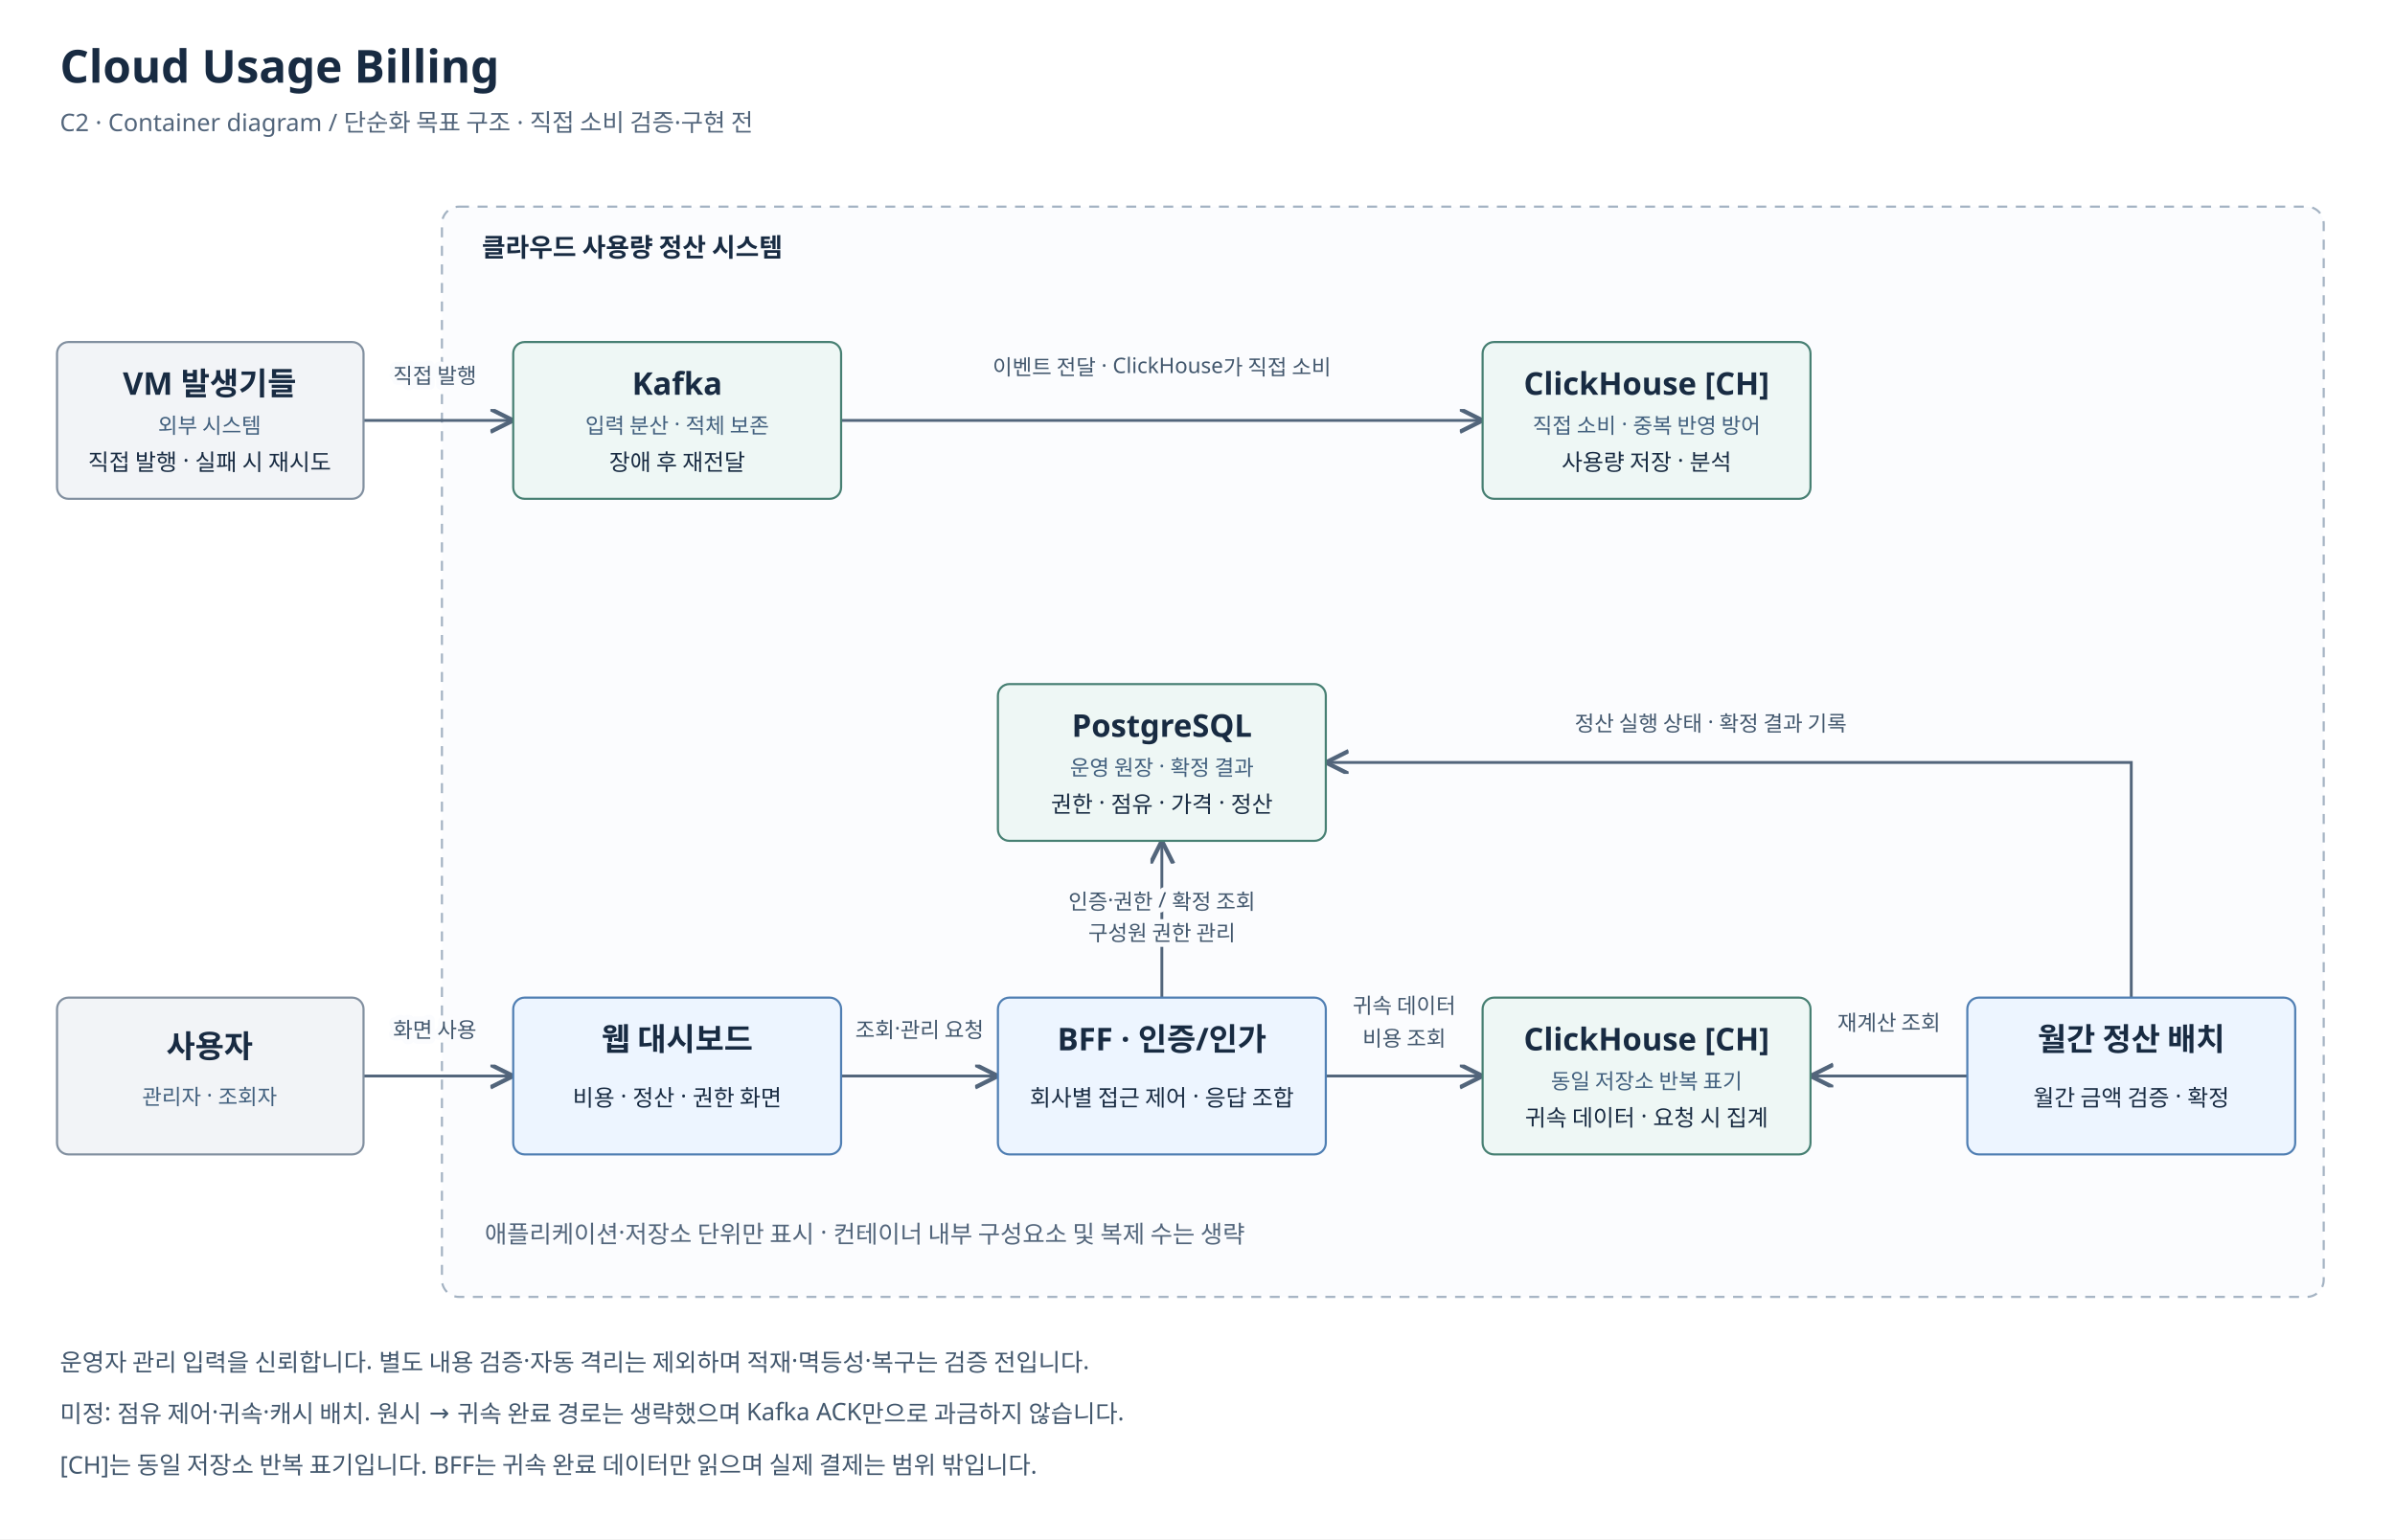
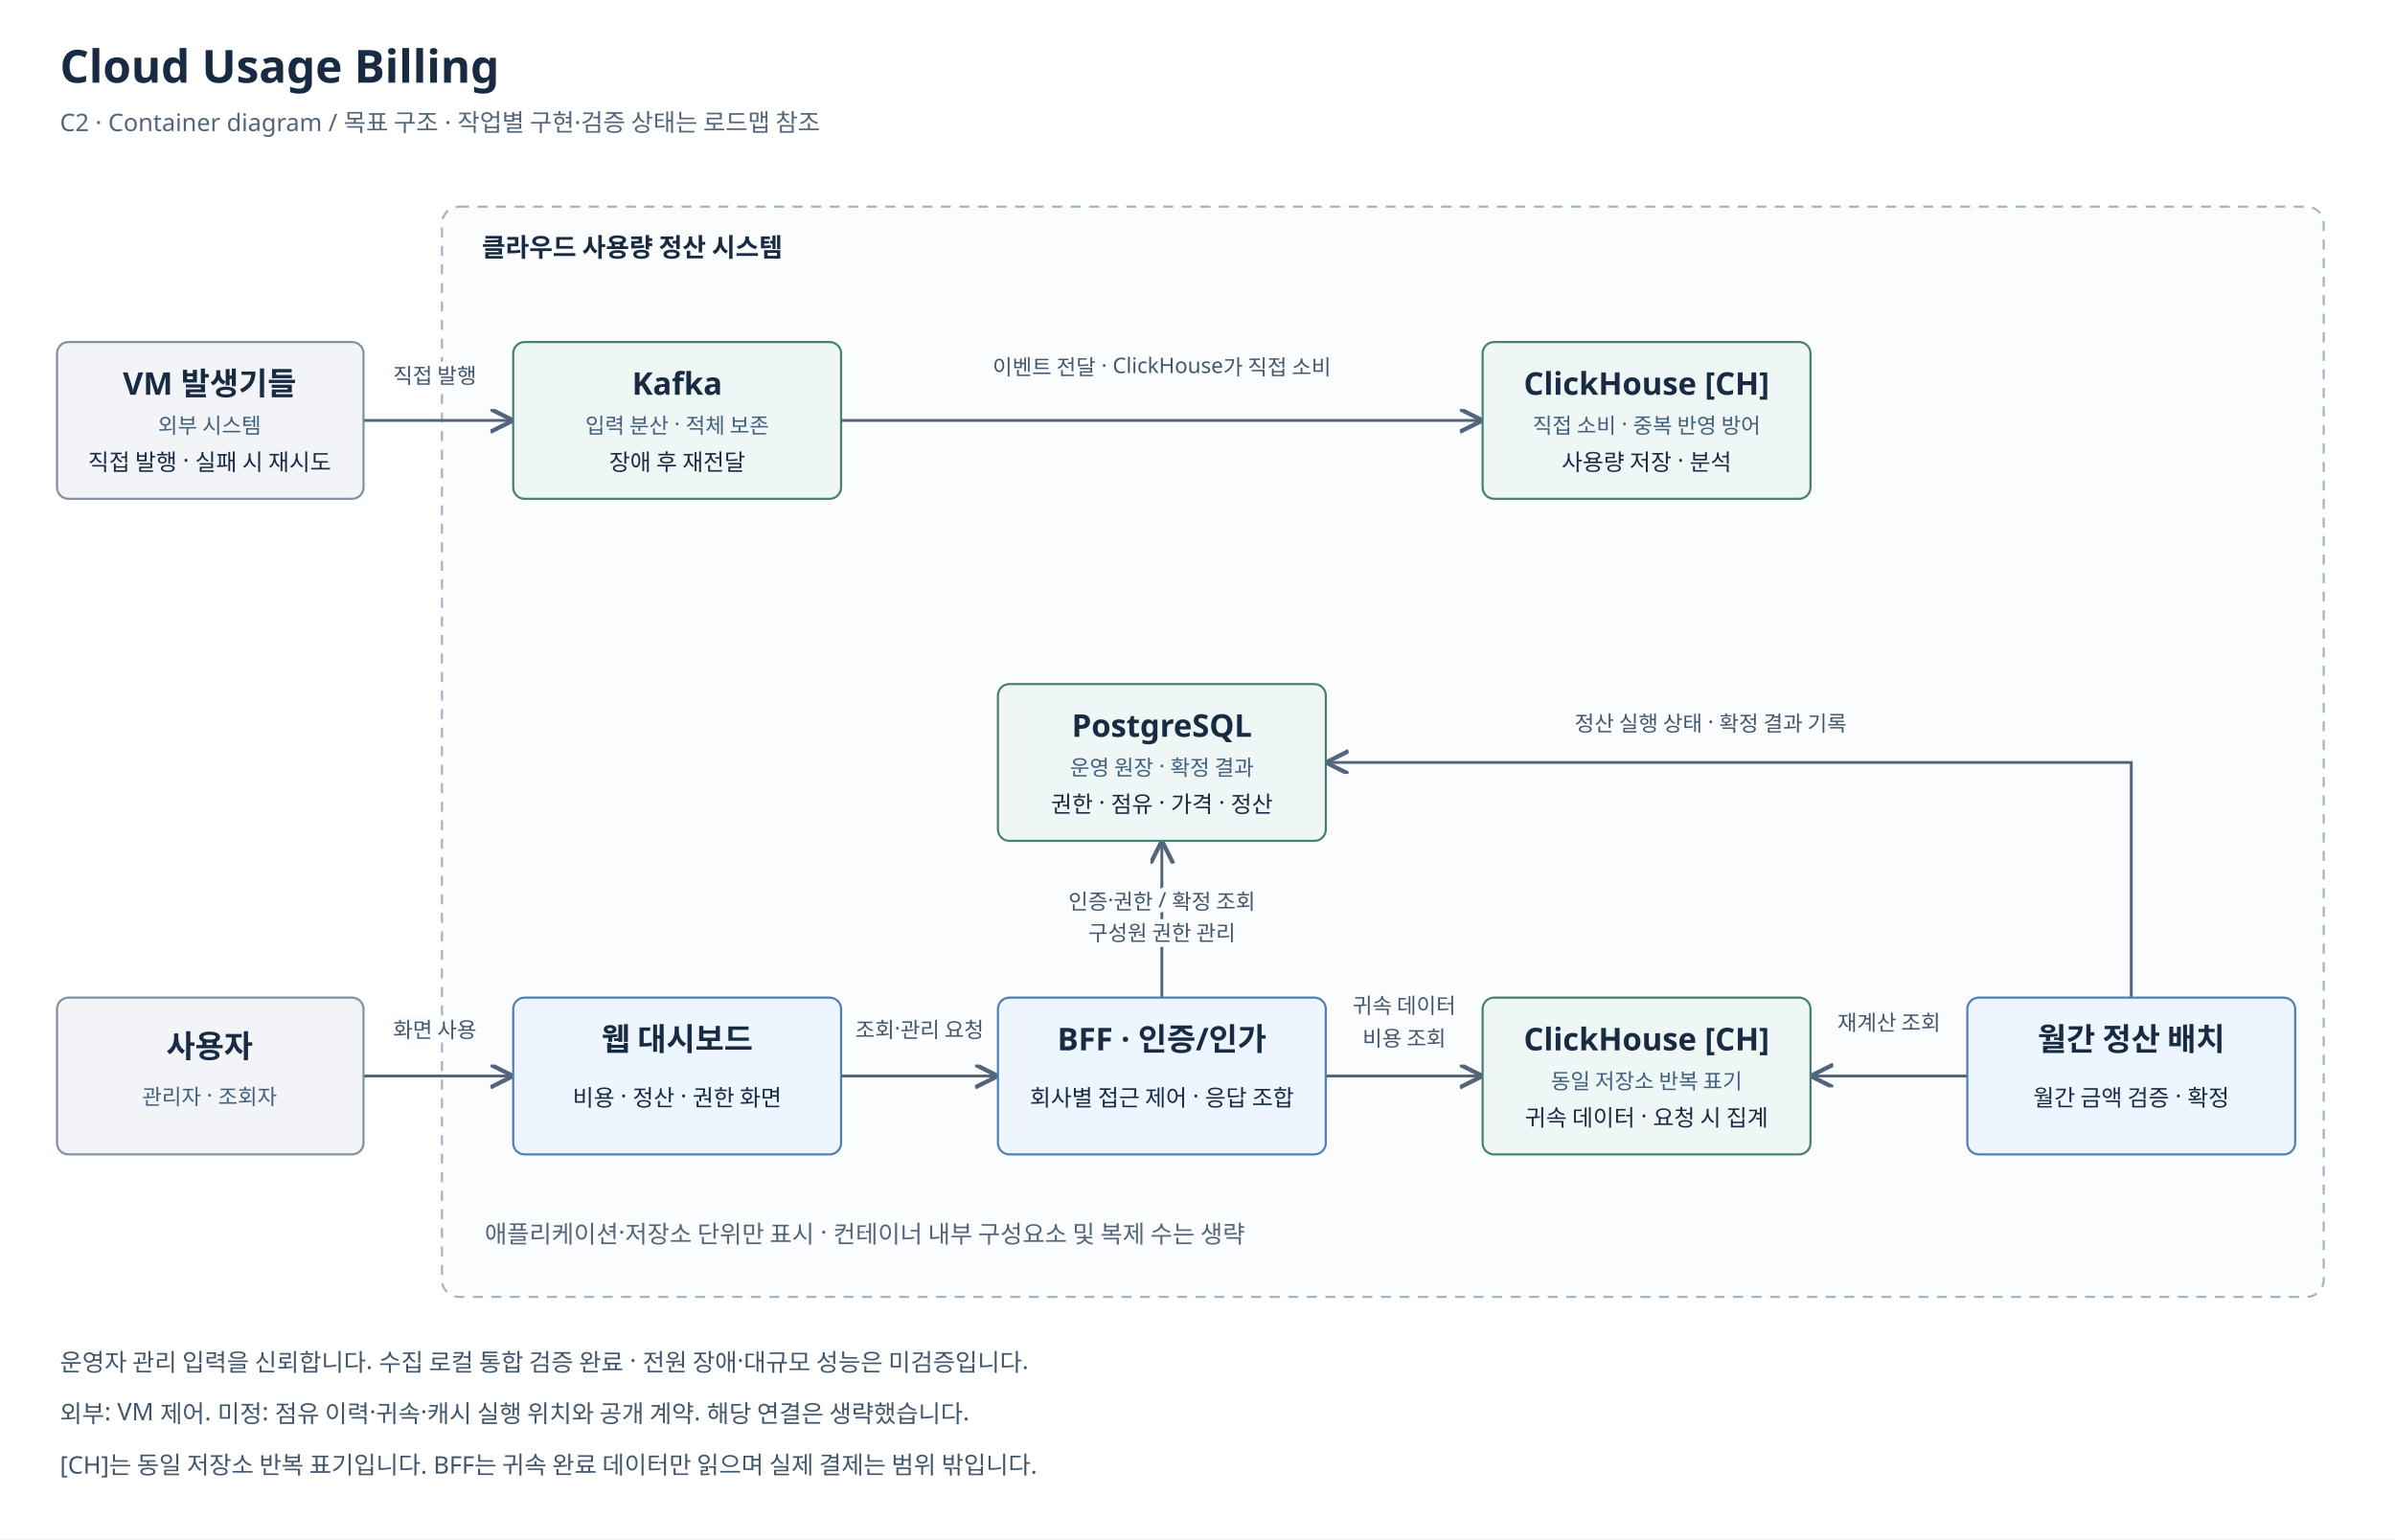
<svg xmlns="http://www.w3.org/2000/svg" width="1680" height="1080" viewBox="0 0 1680 1080" role="img" aria-labelledby="title desc">
  <defs>
    <marker id="arrow" markerWidth="9" markerHeight="9" refX="8" refY="4" orient="auto">
      <path d="M0 0 L8 4 L0 8" fill="none" stroke="#52657b" stroke-width="1.5" />
    </marker>
    <style>
      text { font-family: "Apple SD Gothic Neo", "Noto Sans KR", "Malgun Gothic", sans-serif; fill: #182b42; }
      .heading { font-size: 32px; font-weight: 700; }
      .subtitle { font-size: 17px; fill: #52657b; }
      .name { font-size: 22px; font-weight: 700; text-anchor: middle; }
      .type { font-size: 15px; fill: #42607e; text-anchor: middle; }
      .detail { font-size: 16px; text-anchor: middle; }
      .edge { fill: none; stroke: #52657b; stroke-width: 2; marker-end: url(#arrow); }
      .label { font-size: 15px; fill: #42576d; text-anchor: middle; paint-order: stroke; stroke: #fbfcfe; stroke-width: 7px; stroke-linejoin: round; }
      .app { fill: #edf5ff; stroke: #507fb3; stroke-width: 1.5; }
      .store { fill: #eef7f5; stroke: #478073; stroke-width: 1.5; }
      .external { fill: #f2f4f7; stroke: #8290a0; stroke-width: 1.5; }
      .note { font-size: 17px; fill: #42576d; }
    </style>
  </defs>
  <rect width="1680" height="1080" fill="#fff" />
  <text x="42" y="58" class="heading">Cloud Usage Billing</text>
-   <text x="42" y="92" class="subtitle">C2 · Container diagram / 단순화 목표 구조 · 직접 소비 검증·구현 전</text>
+   <text x="42" y="92" class="subtitle">C2 · Container diagram / 목표 구조 · 작업별 구현·검증 상태는 로드맵 참조</text>
  <rect x="310" y="145" width="1320" height="765" rx="12" fill="#fbfcfe" stroke="#a3b2c2" stroke-width="1.5" stroke-dasharray="7 6" />
  <text x="338" y="180" font-size="18" font-weight="700">클라우드 사용량 정산 시스템</text>
  <path class="edge" d="M255 295 H360" />
  <text class="label" x="305" y="269">직접 발행</text>
  <path class="edge" d="M590 295 H1040" />
  <text class="label" x="815" y="263">이벤트 전달 · ClickHouse가 직접 소비</text>
  <path class="edge" d="M255 755 H360" />
  <text class="label" x="305" y="728">화면 사용</text>
  <path class="edge" d="M590 755 H700" />
  <text class="label" x="645" y="728">조회·관리 요청</text>
  <path class="edge" d="M815 700 V590" />
  <text class="label" x="815" y="638">인증·권한 / 확정 조회</text>
  <text class="label" x="815" y="660">구성원 권한 관리</text>
  <path class="edge" d="M930 755 H1040" />
  <text class="label" x="985" y="711">귀속 데이터</text>
  <text class="label" x="985" y="734">비용 조회</text>
  <path class="edge" d="M1380 755 H1270" />
  <text class="label" x="1325" y="723">재계산 조회</text>
  <path class="edge" d="M1495 700 V535 H930" />
  <text class="label" x="1200" y="513">정산 실행 상태 · 확정 결과 기록</text>
  <rect class="external" x="40" y="240" width="215" height="110" rx="8" />
  <text class="name" x="147" y="277">VM 발생기들</text>
  <text class="type" x="147" y="304">외부 시스템</text>
  <text class="detail" x="147" y="330">직접 발행 · 실패 시 재시도</text>
  <rect class="external" x="40" y="700" width="215" height="110" rx="8" />
  <text class="name" x="147" y="742">사용자</text>
  <text class="type" x="147" y="775">관리자 · 조회자</text>
  <rect class="store" x="360" y="240" width="230" height="110" rx="8" />
  <text class="name" x="475" y="277">Kafka</text>
  <text class="type" x="475" y="304">입력 분산 · 적체 보존</text>
  <text class="detail" x="475" y="330">장애 후 재전달</text>
  <rect class="store" x="1040" y="240" width="230" height="110" rx="8" />
  <text class="name" x="1155" y="277">ClickHouse [CH]</text>
  <text class="type" x="1155" y="304">직접 소비 · 중복 반영 방어</text>
  <text class="detail" x="1155" y="330">사용량 저장 · 분석</text>
  <rect class="store" x="700" y="480" width="230" height="110" rx="8" />
  <text class="name" x="815" y="517">PostgreSQL</text>
  <text class="type" x="815" y="544">운영 원장 · 확정 결과</text>
  <text class="detail" x="815" y="570">권한 · 점유 · 가격 · 정산</text>
  <rect class="app" x="360" y="700" width="230" height="110" rx="8" />
  <text class="name" x="475" y="737">웹 대시보드</text>
  <text class="detail" x="475" y="776">비용 · 정산 · 권한 화면</text>
  <rect class="app" x="700" y="700" width="230" height="110" rx="8" />
  <text class="name" x="815" y="737">BFF · 인증/인가</text>
  <text class="detail" x="815" y="776">회사별 접근 제어 · 응답 조합</text>
  <rect class="store" x="1040" y="700" width="230" height="110" rx="8" />
  <text class="name" x="1155" y="737">ClickHouse [CH]</text>
  <text class="type" x="1155" y="764">동일 저장소 반복 표기</text>
  <text class="detail" x="1155" y="790">귀속 데이터 · 요청 시 집계</text>
  <rect class="app" x="1380" y="700" width="230" height="110" rx="8" />
  <text class="name" x="1495" y="737">월간 정산 배치</text>
  <text class="detail" x="1495" y="776">월간 금액 검증 · 확정</text>
  <text x="340" y="872" class="subtitle">애플리케이션·저장소 단위만 표시 · 컨테이너 내부 구성요소 및 복제 수는 생략</text>
-   <text x="42" y="962" class="note">운영자 관리 입력을 신뢰합니다. 별도 내용 검증·자동 격리는 제외하며 적재·멱등성·복구는 검증 전입니다.</text>
-   <text x="42" y="998" class="note">미정: 점유 제어·귀속·캐시 배치. 원시 → 귀속 완료 경로는 생략했으며 Kafka ACK만으로 과금하지 않습니다.</text>
+   <text x="42" y="962" class="note">운영자 관리 입력을 신뢰합니다. 수집 로컬 통합 검증 완료 · 전원 장애·대규모 성능은 미검증입니다.</text>
+   <text x="42" y="998" class="note">외부: VM 제어. 미정: 점유 이력·귀속·캐시 실행 위치와 공개 계약. 해당 연결은 생략했습니다.</text>
  <text x="42" y="1034" class="note">[CH]는 동일 저장소 반복 표기입니다. BFF는 귀속 완료 데이터만 읽으며 실제 결제는 범위 밖입니다.</text>
</svg>
